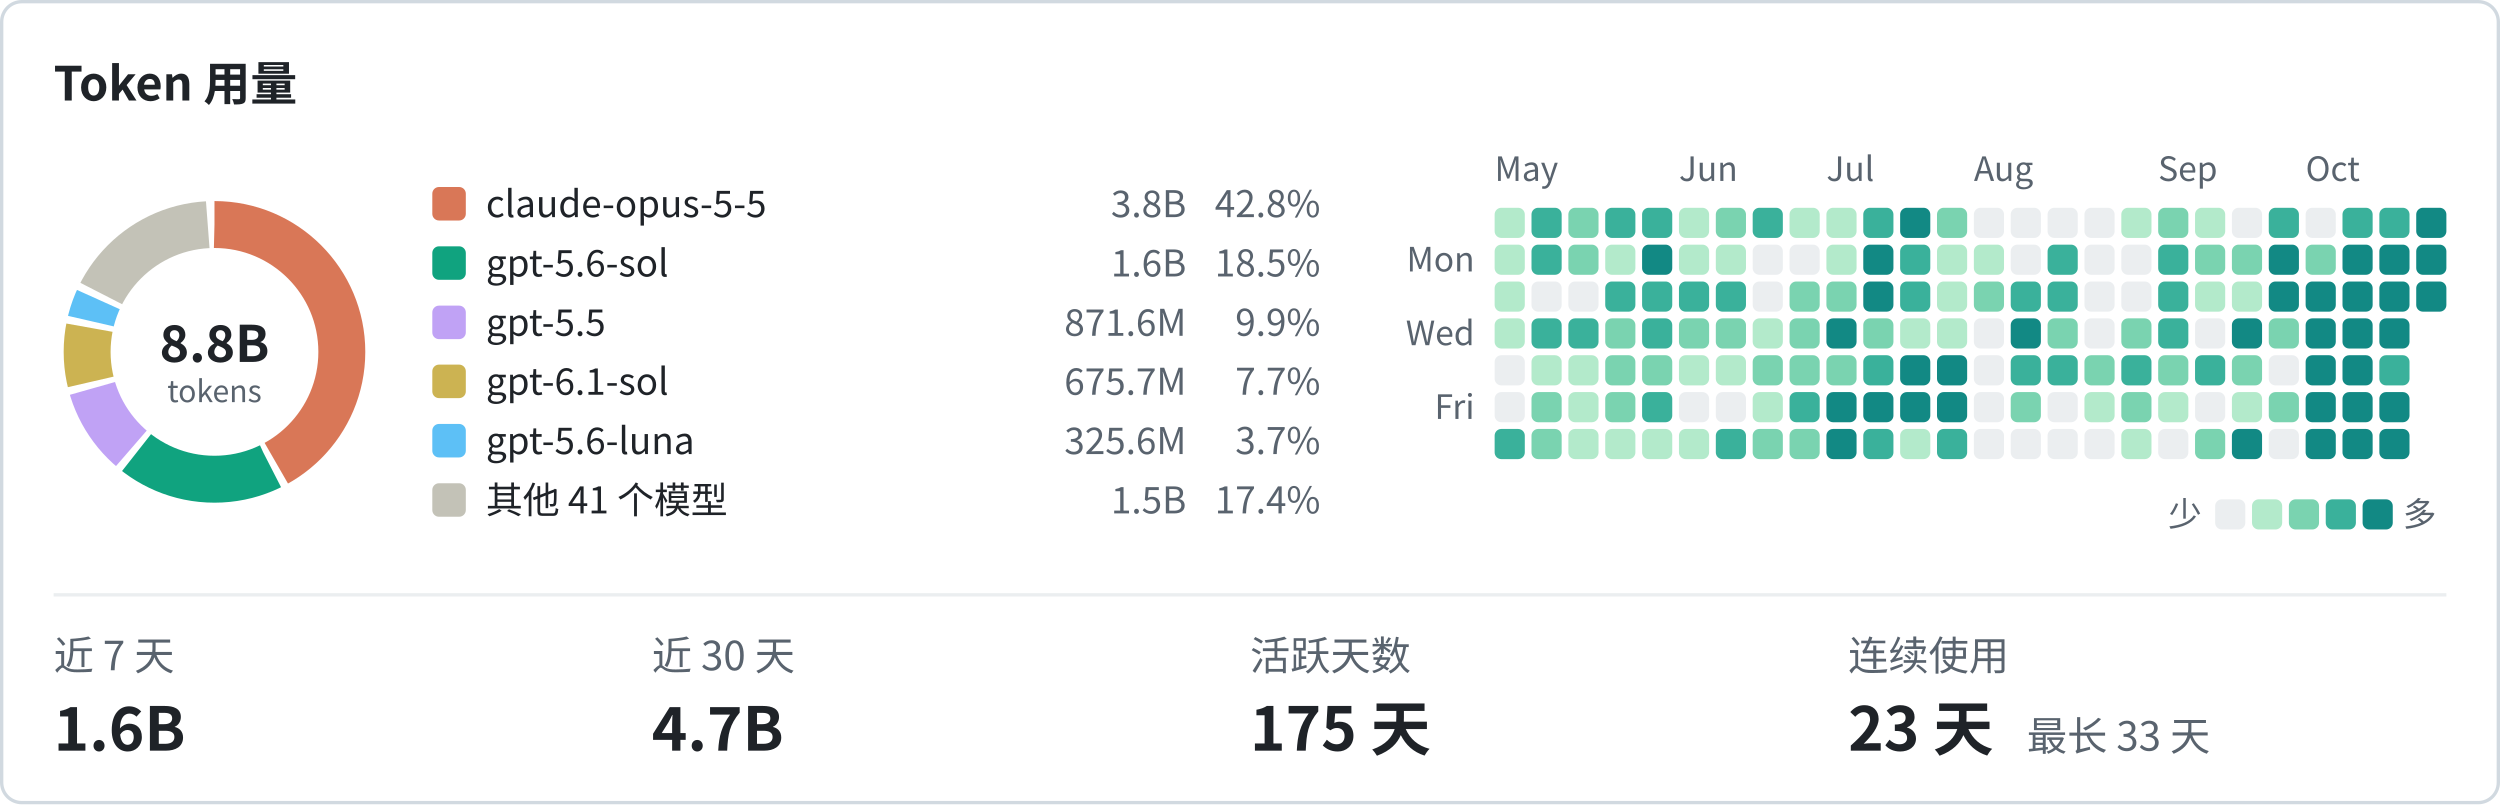
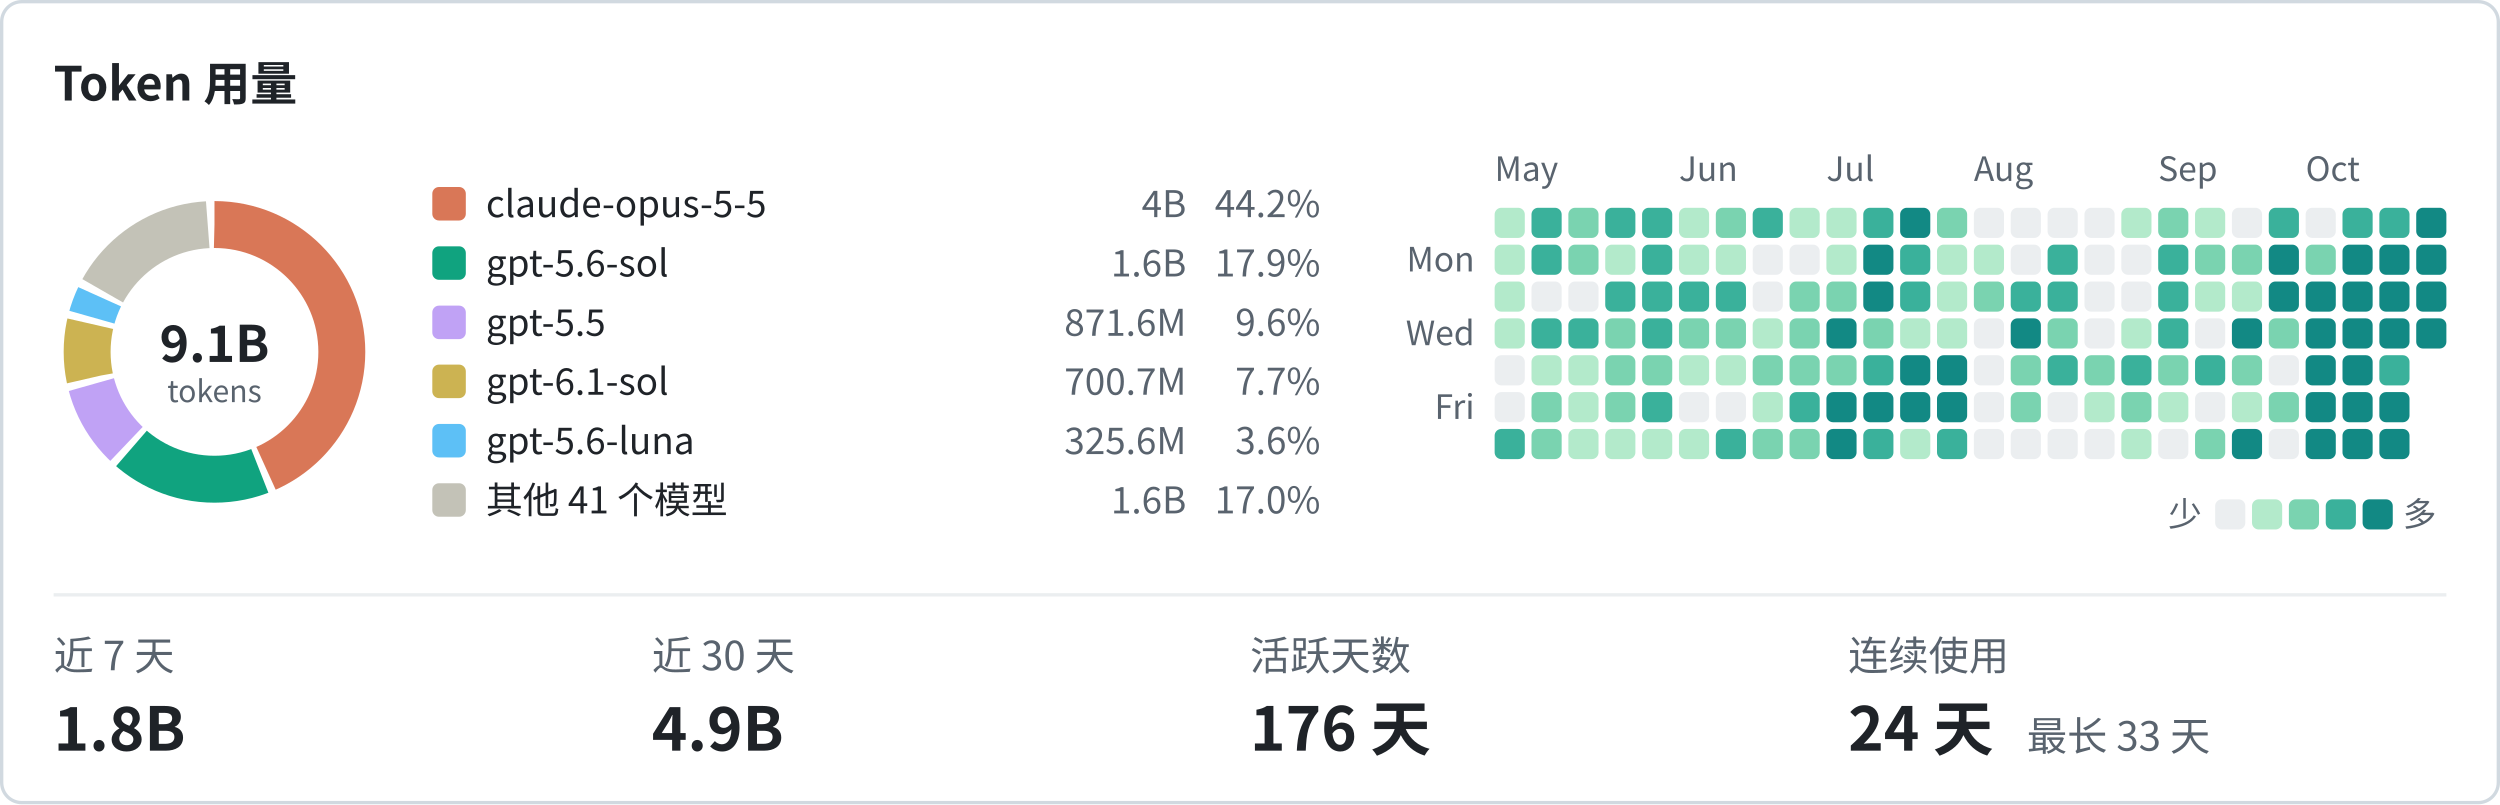
<svg xmlns="http://www.w3.org/2000/svg" width="746" height="240" viewBox="0 0 746 240" font-family="system-ui, -apple-system, 'Segoe UI', 'PingFang SC', 'Microsoft YaHei', 'Noto Sans CJK SC', sans-serif">
  <rect x="0.5" y="0.5" width="745" height="239" rx="6" fill="none" stroke="#d1d9e0" />
  <text x="16" y="30" font-size="14" font-weight="600" fill="#1f2328">Token 用量</text>
  <text x="446" y="54" font-size="10" fill="#59636e">May</text>
  <text x="501" y="54" font-size="10" fill="#59636e">Jun</text>
  <text x="545" y="54" font-size="10" fill="#59636e">Jul</text>
  <text x="589" y="54" font-size="10" fill="#59636e">Aug</text>
  <text x="644" y="54" font-size="10" fill="#59636e">Sep</text>
  <text x="688" y="54" font-size="10" fill="#59636e">Oct</text>
  <text x="440" y="81" font-size="10" text-anchor="end" fill="#59636e">Mon</text>
  <text x="440" y="103" font-size="10" text-anchor="end" fill="#59636e">Wed</text>
  <text x="440" y="125" font-size="10" text-anchor="end" fill="#59636e">Fri</text>
  <rect x="446" y="62" width="9" height="9" rx="2" fill="#b3eacb" />
  <rect x="446" y="73" width="9" height="9" rx="2" fill="#b3eacb" />
  <rect x="446" y="84" width="9" height="9" rx="2" fill="#b3eacb" />
  <rect x="446" y="95" width="9" height="9" rx="2" fill="#b3eacb" />
  <rect x="446" y="106" width="9" height="9" rx="2" fill="#ebeef0" />
  <rect x="446" y="117" width="9" height="9" rx="2" fill="#ebeef0" />
  <rect x="446" y="128" width="9" height="9" rx="2" fill="#3ab19b" />
  <rect x="457" y="62" width="9" height="9" rx="2" fill="#3ab19b" />
  <rect x="457" y="73" width="9" height="9" rx="2" fill="#3ab19b" />
  <rect x="457" y="84" width="9" height="9" rx="2" fill="#ebeef0" />
  <rect x="457" y="95" width="9" height="9" rx="2" fill="#3ab19b" />
  <rect x="457" y="106" width="9" height="9" rx="2" fill="#b3eacb" />
  <rect x="457" y="117" width="9" height="9" rx="2" fill="#7ad3b0" />
  <rect x="457" y="128" width="9" height="9" rx="2" fill="#7ad3b0" />
  <rect x="468" y="62" width="9" height="9" rx="2" fill="#7ad3b0" />
  <rect x="468" y="73" width="9" height="9" rx="2" fill="#7ad3b0" />
  <rect x="468" y="84" width="9" height="9" rx="2" fill="#ebeef0" />
  <rect x="468" y="95" width="9" height="9" rx="2" fill="#3ab19b" />
  <rect x="468" y="106" width="9" height="9" rx="2" fill="#b3eacb" />
  <rect x="468" y="117" width="9" height="9" rx="2" fill="#b3eacb" />
  <rect x="468" y="128" width="9" height="9" rx="2" fill="#b3eacb" />
  <rect x="479" y="62" width="9" height="9" rx="2" fill="#3ab19b" />
  <rect x="479" y="73" width="9" height="9" rx="2" fill="#b3eacb" />
  <rect x="479" y="84" width="9" height="9" rx="2" fill="#3ab19b" />
  <rect x="479" y="95" width="9" height="9" rx="2" fill="#7ad3b0" />
  <rect x="479" y="106" width="9" height="9" rx="2" fill="#7ad3b0" />
  <rect x="479" y="117" width="9" height="9" rx="2" fill="#7ad3b0" />
  <rect x="479" y="128" width="9" height="9" rx="2" fill="#b3eacb" />
  <rect x="490" y="62" width="9" height="9" rx="2" fill="#3ab19b" />
-   <rect x="490" y="73" width="9" height="9" rx="2" fill="#128984" />
+   <rect x="490" y="73" width="9" height="9" rx="2" fill="#3ab19b" />
  <rect x="490" y="84" width="9" height="9" rx="2" fill="#3ab19b" />
  <rect x="490" y="95" width="9" height="9" rx="2" fill="#3ab19b" />
  <rect x="490" y="106" width="9" height="9" rx="2" fill="#7ad3b0" />
  <rect x="490" y="117" width="9" height="9" rx="2" fill="#3ab19b" />
  <rect x="490" y="128" width="9" height="9" rx="2" fill="#b3eacb" />
  <rect x="501" y="62" width="9" height="9" rx="2" fill="#b3eacb" />
  <rect x="501" y="73" width="9" height="9" rx="2" fill="#b3eacb" />
  <rect x="501" y="84" width="9" height="9" rx="2" fill="#3ab19b" />
  <rect x="501" y="95" width="9" height="9" rx="2" fill="#7ad3b0" />
  <rect x="501" y="106" width="9" height="9" rx="2" fill="#b3eacb" />
  <rect x="501" y="117" width="9" height="9" rx="2" fill="#ebeef0" />
  <rect x="501" y="128" width="9" height="9" rx="2" fill="#b3eacb" />
  <rect x="512" y="62" width="9" height="9" rx="2" fill="#7ad3b0" />
  <rect x="512" y="73" width="9" height="9" rx="2" fill="#b3eacb" />
  <rect x="512" y="84" width="9" height="9" rx="2" fill="#3ab19b" />
  <rect x="512" y="95" width="9" height="9" rx="2" fill="#7ad3b0" />
  <rect x="512" y="106" width="9" height="9" rx="2" fill="#b3eacb" />
  <rect x="512" y="117" width="9" height="9" rx="2" fill="#ebeef0" />
  <rect x="512" y="128" width="9" height="9" rx="2" fill="#3ab19b" />
  <rect x="523" y="62" width="9" height="9" rx="2" fill="#3ab19b" />
  <rect x="523" y="73" width="9" height="9" rx="2" fill="#ebeef0" />
  <rect x="523" y="84" width="9" height="9" rx="2" fill="#ebeef0" />
  <rect x="523" y="95" width="9" height="9" rx="2" fill="#b3eacb" />
  <rect x="523" y="106" width="9" height="9" rx="2" fill="#7ad3b0" />
  <rect x="523" y="117" width="9" height="9" rx="2" fill="#b3eacb" />
  <rect x="523" y="128" width="9" height="9" rx="2" fill="#7ad3b0" />
  <rect x="534" y="62" width="9" height="9" rx="2" fill="#b3eacb" />
  <rect x="534" y="73" width="9" height="9" rx="2" fill="#ebeef0" />
  <rect x="534" y="84" width="9" height="9" rx="2" fill="#7ad3b0" />
  <rect x="534" y="95" width="9" height="9" rx="2" fill="#7ad3b0" />
  <rect x="534" y="106" width="9" height="9" rx="2" fill="#7ad3b0" />
  <rect x="534" y="117" width="9" height="9" rx="2" fill="#3ab19b" />
  <rect x="534" y="128" width="9" height="9" rx="2" fill="#7ad3b0" />
  <rect x="545" y="62" width="9" height="9" rx="2" fill="#b3eacb" />
  <rect x="545" y="73" width="9" height="9" rx="2" fill="#b3eacb" />
  <rect x="545" y="84" width="9" height="9" rx="2" fill="#7ad3b0" />
  <rect x="545" y="95" width="9" height="9" rx="2" fill="#128984" />
  <rect x="545" y="106" width="9" height="9" rx="2" fill="#7ad3b0" />
  <rect x="545" y="117" width="9" height="9" rx="2" fill="#128984" />
  <rect x="545" y="128" width="9" height="9" rx="2" fill="#128984" />
  <rect x="556" y="62" width="9" height="9" rx="2" fill="#3ab19b" />
  <rect x="556" y="73" width="9" height="9" rx="2" fill="#128984" />
  <rect x="556" y="84" width="9" height="9" rx="2" fill="#128984" />
  <rect x="556" y="95" width="9" height="9" rx="2" fill="#7ad3b0" />
  <rect x="556" y="106" width="9" height="9" rx="2" fill="#3ab19b" />
  <rect x="556" y="117" width="9" height="9" rx="2" fill="#128984" />
  <rect x="556" y="128" width="9" height="9" rx="2" fill="#3ab19b" />
  <rect x="567" y="62" width="9" height="9" rx="2" fill="#128984" />
  <rect x="567" y="73" width="9" height="9" rx="2" fill="#3ab19b" />
  <rect x="567" y="84" width="9" height="9" rx="2" fill="#3ab19b" />
  <rect x="567" y="95" width="9" height="9" rx="2" fill="#b3eacb" />
  <rect x="567" y="106" width="9" height="9" rx="2" fill="#128984" />
  <rect x="567" y="117" width="9" height="9" rx="2" fill="#128984" />
  <rect x="567" y="128" width="9" height="9" rx="2" fill="#b3eacb" />
  <rect x="578" y="62" width="9" height="9" rx="2" fill="#7ad3b0" />
  <rect x="578" y="73" width="9" height="9" rx="2" fill="#b3eacb" />
  <rect x="578" y="84" width="9" height="9" rx="2" fill="#b3eacb" />
  <rect x="578" y="95" width="9" height="9" rx="2" fill="#b3eacb" />
  <rect x="578" y="106" width="9" height="9" rx="2" fill="#128984" />
  <rect x="578" y="117" width="9" height="9" rx="2" fill="#128984" />
  <rect x="578" y="128" width="9" height="9" rx="2" fill="#3ab19b" />
  <rect x="589" y="62" width="9" height="9" rx="2" fill="#ebeef0" />
  <rect x="589" y="73" width="9" height="9" rx="2" fill="#b3eacb" />
  <rect x="589" y="84" width="9" height="9" rx="2" fill="#7ad3b0" />
  <rect x="589" y="95" width="9" height="9" rx="2" fill="#ebeef0" />
  <rect x="589" y="106" width="9" height="9" rx="2" fill="#ebeef0" />
  <rect x="589" y="117" width="9" height="9" rx="2" fill="#ebeef0" />
  <rect x="589" y="128" width="9" height="9" rx="2" fill="#ebeef0" />
  <rect x="600" y="62" width="9" height="9" rx="2" fill="#ebeef0" />
  <rect x="600" y="73" width="9" height="9" rx="2" fill="#ebeef0" />
  <rect x="600" y="84" width="9" height="9" rx="2" fill="#3ab19b" />
  <rect x="600" y="95" width="9" height="9" rx="2" fill="#128984" />
-   <rect x="600" y="106" width="9" height="9" rx="2" fill="#3ab19b" />
+   <rect x="600" y="106" width="9" height="9" rx="2" fill="#7ad3b0" />
  <rect x="600" y="117" width="9" height="9" rx="2" fill="#7ad3b0" />
  <rect x="600" y="128" width="9" height="9" rx="2" fill="#ebeef0" />
  <rect x="611" y="62" width="9" height="9" rx="2" fill="#ebeef0" />
  <rect x="611" y="73" width="9" height="9" rx="2" fill="#3ab19b" />
  <rect x="611" y="84" width="9" height="9" rx="2" fill="#3ab19b" />
  <rect x="611" y="95" width="9" height="9" rx="2" fill="#7ad3b0" />
  <rect x="611" y="106" width="9" height="9" rx="2" fill="#3ab19b" />
  <rect x="611" y="117" width="9" height="9" rx="2" fill="#ebeef0" />
  <rect x="611" y="128" width="9" height="9" rx="2" fill="#ebeef0" />
  <rect x="622" y="62" width="9" height="9" rx="2" fill="#ebeef0" />
  <rect x="622" y="73" width="9" height="9" rx="2" fill="#ebeef0" />
  <rect x="622" y="84" width="9" height="9" rx="2" fill="#ebeef0" />
  <rect x="622" y="95" width="9" height="9" rx="2" fill="#ebeef0" />
  <rect x="622" y="106" width="9" height="9" rx="2" fill="#7ad3b0" />
  <rect x="622" y="117" width="9" height="9" rx="2" fill="#b3eacb" />
  <rect x="622" y="128" width="9" height="9" rx="2" fill="#ebeef0" />
  <rect x="633" y="62" width="9" height="9" rx="2" fill="#b3eacb" />
  <rect x="633" y="73" width="9" height="9" rx="2" fill="#ebeef0" />
  <rect x="633" y="84" width="9" height="9" rx="2" fill="#ebeef0" />
-   <rect x="633" y="95" width="9" height="9" rx="2" fill="#7ad3b0" />
+   <rect x="633" y="95" width="9" height="9" rx="2" fill="#b3eacb" />
  <rect x="633" y="106" width="9" height="9" rx="2" fill="#3ab19b" />
  <rect x="633" y="117" width="9" height="9" rx="2" fill="#7ad3b0" />
  <rect x="633" y="128" width="9" height="9" rx="2" fill="#b3eacb" />
  <rect x="644" y="62" width="9" height="9" rx="2" fill="#7ad3b0" />
  <rect x="644" y="73" width="9" height="9" rx="2" fill="#3ab19b" />
  <rect x="644" y="84" width="9" height="9" rx="2" fill="#3ab19b" />
  <rect x="644" y="95" width="9" height="9" rx="2" fill="#3ab19b" />
  <rect x="644" y="106" width="9" height="9" rx="2" fill="#7ad3b0" />
  <rect x="644" y="117" width="9" height="9" rx="2" fill="#b3eacb" />
  <rect x="644" y="128" width="9" height="9" rx="2" fill="#ebeef0" />
  <rect x="655" y="62" width="9" height="9" rx="2" fill="#b3eacb" />
  <rect x="655" y="73" width="9" height="9" rx="2" fill="#7ad3b0" />
  <rect x="655" y="84" width="9" height="9" rx="2" fill="#b3eacb" />
  <rect x="655" y="95" width="9" height="9" rx="2" fill="#ebeef0" />
  <rect x="655" y="106" width="9" height="9" rx="2" fill="#3ab19b" />
  <rect x="655" y="117" width="9" height="9" rx="2" fill="#ebeef0" />
  <rect x="655" y="128" width="9" height="9" rx="2" fill="#7ad3b0" />
  <rect x="666" y="62" width="9" height="9" rx="2" fill="#ebeef0" />
  <rect x="666" y="73" width="9" height="9" rx="2" fill="#7ad3b0" />
  <rect x="666" y="84" width="9" height="9" rx="2" fill="#b3eacb" />
  <rect x="666" y="95" width="9" height="9" rx="2" fill="#128984" />
  <rect x="666" y="106" width="9" height="9" rx="2" fill="#7ad3b0" />
  <rect x="666" y="117" width="9" height="9" rx="2" fill="#b3eacb" />
  <rect x="666" y="128" width="9" height="9" rx="2" fill="#128984" />
  <rect x="677" y="62" width="9" height="9" rx="2" fill="#3ab19b" />
  <rect x="677" y="73" width="9" height="9" rx="2" fill="#128984" />
  <rect x="677" y="84" width="9" height="9" rx="2" fill="#128984" />
  <rect x="677" y="95" width="9" height="9" rx="2" fill="#7ad3b0" />
  <rect x="677" y="106" width="9" height="9" rx="2" fill="#ebeef0" />
  <rect x="677" y="117" width="9" height="9" rx="2" fill="#7ad3b0" />
  <rect x="677" y="128" width="9" height="9" rx="2" fill="#ebeef0" />
  <rect x="688" y="62" width="9" height="9" rx="2" fill="#ebeef0" />
  <rect x="688" y="73" width="9" height="9" rx="2" fill="#7ad3b0" />
  <rect x="688" y="84" width="9" height="9" rx="2" fill="#128984" />
  <rect x="688" y="95" width="9" height="9" rx="2" fill="#128984" />
  <rect x="688" y="106" width="9" height="9" rx="2" fill="#128984" />
  <rect x="688" y="117" width="9" height="9" rx="2" fill="#128984" />
  <rect x="688" y="128" width="9" height="9" rx="2" fill="#128984" />
  <rect x="699" y="62" width="9" height="9" rx="2" fill="#3ab19b" />
  <rect x="699" y="73" width="9" height="9" rx="2" fill="#128984" />
  <rect x="699" y="84" width="9" height="9" rx="2" fill="#128984" />
  <rect x="699" y="95" width="9" height="9" rx="2" fill="#128984" />
  <rect x="699" y="106" width="9" height="9" rx="2" fill="#128984" />
  <rect x="699" y="117" width="9" height="9" rx="2" fill="#128984" />
  <rect x="699" y="128" width="9" height="9" rx="2" fill="#128984" />
  <rect x="710" y="62" width="9" height="9" rx="2" fill="#3ab19b" />
  <rect x="710" y="73" width="9" height="9" rx="2" fill="#128984" />
  <rect x="710" y="84" width="9" height="9" rx="2" fill="#128984" />
  <rect x="710" y="95" width="9" height="9" rx="2" fill="#128984" />
  <rect x="710" y="106" width="9" height="9" rx="2" fill="#3ab19b" />
  <rect x="710" y="117" width="9" height="9" rx="2" fill="#128984" />
  <rect x="710" y="128" width="9" height="9" rx="2" fill="#128984" />
  <rect x="721" y="62" width="9" height="9" rx="2" fill="#128984" />
  <rect x="721" y="73" width="9" height="9" rx="2" fill="#128984" />
  <rect x="721" y="84" width="9" height="9" rx="2" fill="#128984" />
+   <rect x="721" y="95" width="9" height="9" rx="2" fill="#128984" />
  <text x="657" y="157" font-size="10" text-anchor="end" fill="#59636e">少</text>
  <rect x="661" y="149" width="9" height="9" rx="2" fill="#ebeef0" />
  <rect x="672" y="149" width="9" height="9" rx="2" fill="#b3eacb" />
  <rect x="683" y="149" width="9" height="9" rx="2" fill="#7ad3b0" />
  <rect x="694" y="149" width="9" height="9" rx="2" fill="#3ab19b" />
  <rect x="705" y="149" width="9" height="9" rx="2" fill="#128984" />
  <text x="717" y="157" font-size="10" fill="#59636e">多</text>
-   <circle cx="64" cy="105.0" r="38" fill="none" stroke="#d97757" stroke-width="14" stroke-dasharray="100.12 238.76" stroke-dashoffset="-0.00" transform="rotate(-90 64 105.0)" />
-   <circle cx="64" cy="105.0" r="38" fill="none" stroke="#10a37f" stroke-width="14" stroke-dasharray="42.29 238.76" stroke-dashoffset="-102.12" transform="rotate(-90 64 105.0)" />
-   <circle cx="64" cy="105.0" r="38" fill="none" stroke="#c0a2f5" stroke-width="14" stroke-dasharray="21.61 238.76" stroke-dashoffset="-146.41" transform="rotate(-90 64 105.0)" />
-   <circle cx="64" cy="105.0" r="38" fill="none" stroke="#ccb352" stroke-width="14" stroke-dasharray="16.31 238.76" stroke-dashoffset="-170.03" transform="rotate(-90 64 105.0)" />
-   <circle cx="64" cy="105.0" r="38" fill="none" stroke="#5dc0f6" stroke-width="14" stroke-dasharray="6.82 238.76" stroke-dashoffset="-188.34" transform="rotate(-90 64 105.0)" />
-   <circle cx="64" cy="105.0" r="38" fill="none" stroke="#c3c2b7" stroke-width="14" stroke-dasharray="39.60 238.76" stroke-dashoffset="-197.16" transform="rotate(-90 64 105.0)" />
-   <text x="64" y="108.0" font-size="15" font-weight="600" text-anchor="middle" fill="#1f2328">8.8B</text>
+   <circle cx="64" cy="105.0" r="38" fill="none" stroke="#d97757" stroke-width="14" stroke-dasharray="103.55 238.76" stroke-dashoffset="-0.00" transform="rotate(-90 64 105.0)" />
+   <circle cx="64" cy="105.0" r="38" fill="none" stroke="#10a37f" stroke-width="14" stroke-dasharray="40.82 238.76" stroke-dashoffset="-105.55" transform="rotate(-90 64 105.0)" />
+   <circle cx="64" cy="105.0" r="38" fill="none" stroke="#c0a2f5" stroke-width="14" stroke-dasharray="20.83 238.76" stroke-dashoffset="-148.37" transform="rotate(-90 64 105.0)" />
+   <circle cx="64" cy="105.0" r="38" fill="none" stroke="#ccb352" stroke-width="14" stroke-dasharray="16.35 238.76" stroke-dashoffset="-171.20" transform="rotate(-90 64 105.0)" />
+   <circle cx="64" cy="105.0" r="38" fill="none" stroke="#5dc0f6" stroke-width="14" stroke-dasharray="6.53 238.76" stroke-dashoffset="-189.55" transform="rotate(-90 64 105.0)" />
+   <circle cx="64" cy="105.0" r="38" fill="none" stroke="#c3c2b7" stroke-width="14" stroke-dasharray="38.68 238.76" stroke-dashoffset="-198.08" transform="rotate(-90 64 105.0)" />
+   <text x="64" y="108.0" font-size="15" font-weight="600" text-anchor="middle" fill="#1f2328">9.1B</text>
  <text x="64" y="120.0" font-size="9" text-anchor="middle" fill="#59636e">tokens</text>
  <rect x="129" y="55.8" width="10" height="10" rx="2" fill="#d97757" />
  <text x="145" y="64.8" font-size="11" fill="#1f2328">claude-opus-5-5</text>
-   <text x="354" y="64.8" font-size="11" text-anchor="end" fill="#59636e">3.8B</text>
-   <text x="394" y="64.8" font-size="11" text-anchor="end" fill="#59636e">42.8%</text>
+   <text x="354" y="64.8" font-size="11" text-anchor="end" fill="#59636e">4B</text>
+   <text x="394" y="64.8" font-size="11" text-anchor="end" fill="#59636e">44.2%</text>
  <rect x="129" y="73.5" width="10" height="10" rx="2" fill="#10a37f" />
  <text x="145" y="82.5" font-size="11" fill="#1f2328">gpt-5.6-sol</text>
  <text x="354" y="82.5" font-size="11" text-anchor="end" fill="#59636e">1.6B</text>
-   <text x="394" y="82.5" font-size="11" text-anchor="end" fill="#59636e">18.5%</text>
+   <text x="394" y="82.5" font-size="11" text-anchor="end" fill="#59636e">17.9%</text>
  <rect x="129" y="91.2" width="10" height="10" rx="2" fill="#c0a2f5" />
  <text x="145" y="100.2" font-size="11" fill="#1f2328">gpt-5.5</text>
  <text x="354" y="100.2" font-size="11" text-anchor="end" fill="#59636e">871.6M</text>
-   <text x="394" y="100.2" font-size="11" text-anchor="end" fill="#59636e">9.9%</text>
+   <text x="394" y="100.2" font-size="11" text-anchor="end" fill="#59636e">9.6%</text>
  <rect x="129" y="108.8" width="10" height="10" rx="2" fill="#ccb352" />
  <text x="145" y="117.8" font-size="11" fill="#1f2328">gpt-6.1-sol</text>
-   <text x="354" y="117.8" font-size="11" text-anchor="end" fill="#59636e">675.7M</text>
+   <text x="354" y="117.8" font-size="11" text-anchor="end" fill="#59636e">700.7M</text>
  <text x="394" y="117.8" font-size="11" text-anchor="end" fill="#59636e">7.7%</text>
  <rect x="129" y="126.5" width="10" height="10" rx="2" fill="#5dc0f6" />
  <text x="145" y="135.5" font-size="11" fill="#1f2328">gpt-5.6-luna</text>
  <text x="354" y="135.5" font-size="11" text-anchor="end" fill="#59636e">325.6M</text>
-   <text x="394" y="135.5" font-size="11" text-anchor="end" fill="#59636e">3.7%</text>
+   <text x="394" y="135.5" font-size="11" text-anchor="end" fill="#59636e">3.6%</text>
  <rect x="129" y="144.2" width="10" height="10" rx="2" fill="#c3c2b7" />
  <text x="145" y="153.2" font-size="11" fill="#1f2328">其他 41 个模型</text>
-   <text x="354" y="153.2" font-size="11" text-anchor="end" fill="#59636e">1.5B</text>
-   <text x="394" y="153.2" font-size="11" text-anchor="end" fill="#59636e">17.4%</text>
+   <text x="354" y="153.2" font-size="11" text-anchor="end" fill="#59636e">1.6B</text>
+   <text x="394" y="153.2" font-size="11" text-anchor="end" fill="#59636e">17.0%</text>
  <line x1="16" y1="177.5" x2="730" y2="177.5" stroke="#ebeef0" stroke-width="1" />
  <text x="16.0" y="200" font-size="12" fill="#59636e">近 7 天</text>
-   <text x="16.0" y="224" font-size="18" font-weight="600" fill="#1f2328">1.6B</text>
+   <text x="16.0" y="224" font-size="18" font-weight="600" fill="#1f2328">1.8B</text>
  <text x="194.5" y="200" font-size="12" fill="#59636e">近 30 天</text>
-   <text x="194.5" y="224" font-size="18" font-weight="600" fill="#1f2328">4.7B</text>
+   <text x="194.5" y="224" font-size="18" font-weight="600" fill="#1f2328">4.9B</text>
  <text x="373.0" y="200" font-size="12" fill="#59636e">活跃天数</text>
-   <text x="373.0" y="224" font-size="18" font-weight="600" fill="#1f2328">175 天</text>
+   <text x="373.0" y="224" font-size="18" font-weight="600" fill="#1f2328">176 天</text>
  <text x="551.5" y="200" font-size="12" fill="#59636e">连续使用</text>
-   <text x="551.5" y="224" font-size="18" font-weight="600" fill="#1f2328">23 天<tspan dx="10" font-size="12" font-weight="400" fill="#59636e">最长 33 天</tspan>
+   <text x="551.5" y="224" font-size="18" font-weight="600" fill="#1f2328">24 天<tspan dx="10" font-size="12" font-weight="400" fill="#59636e">最长 33 天</tspan>
  </text>
</svg>
